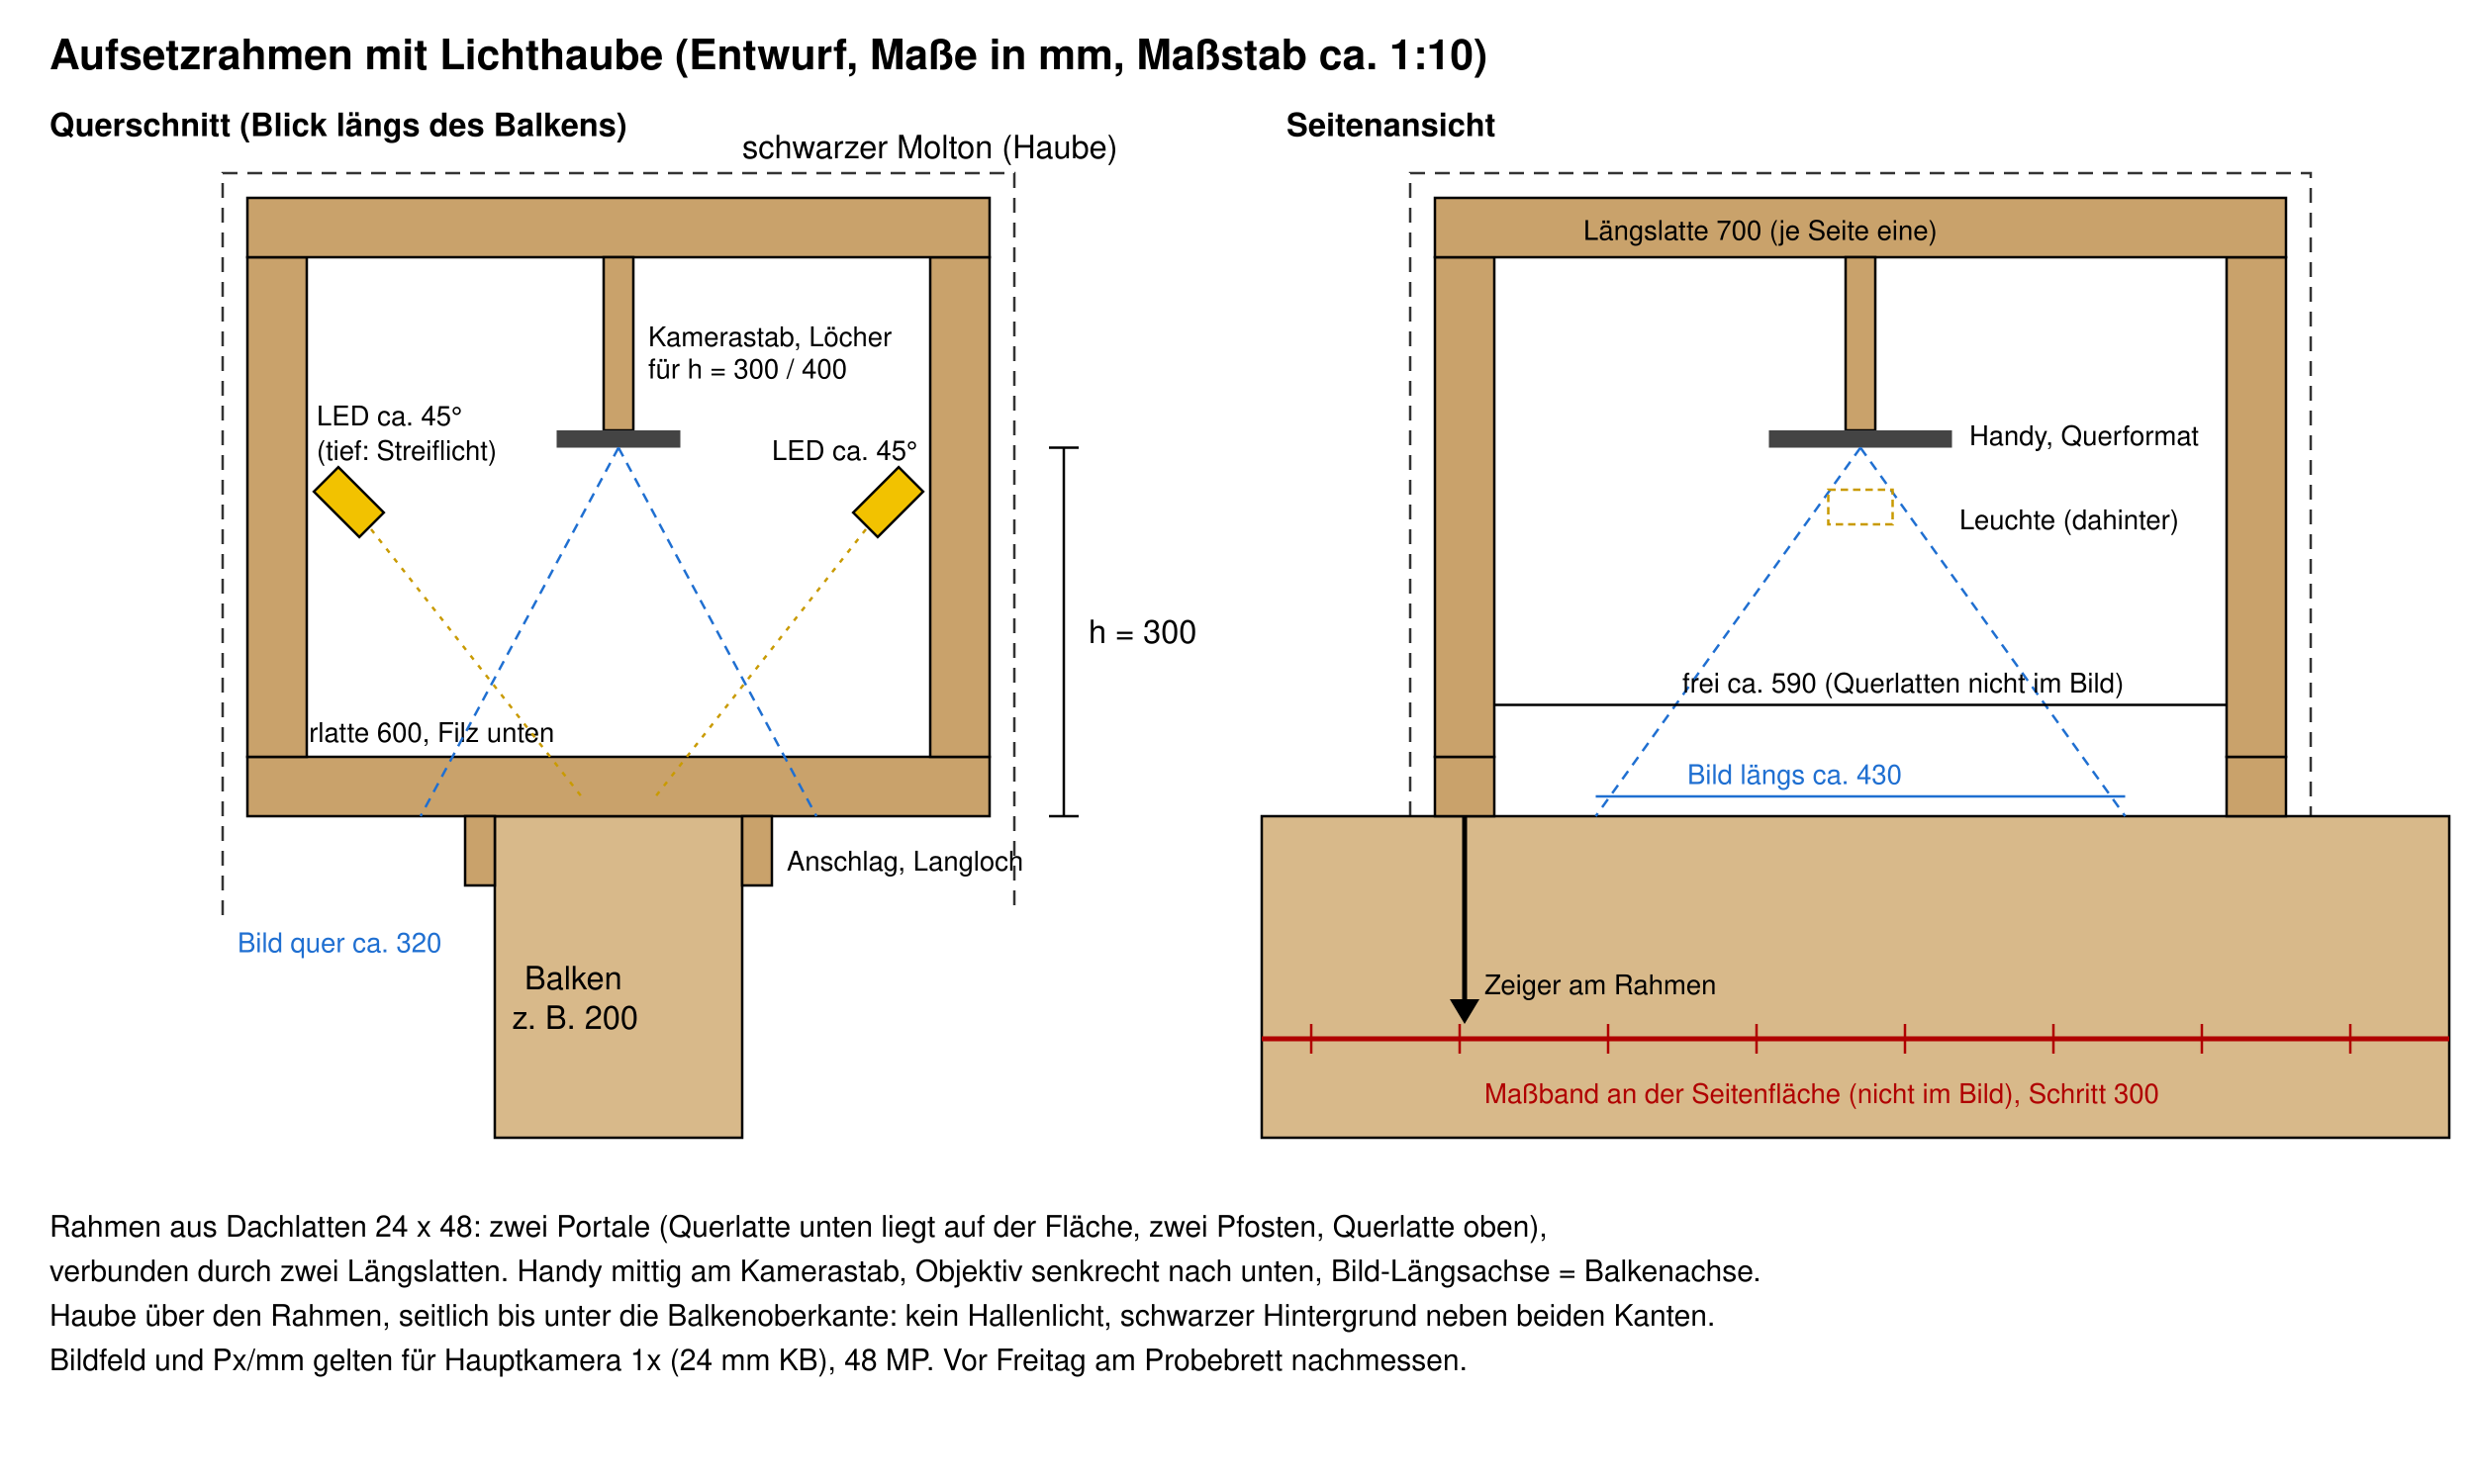
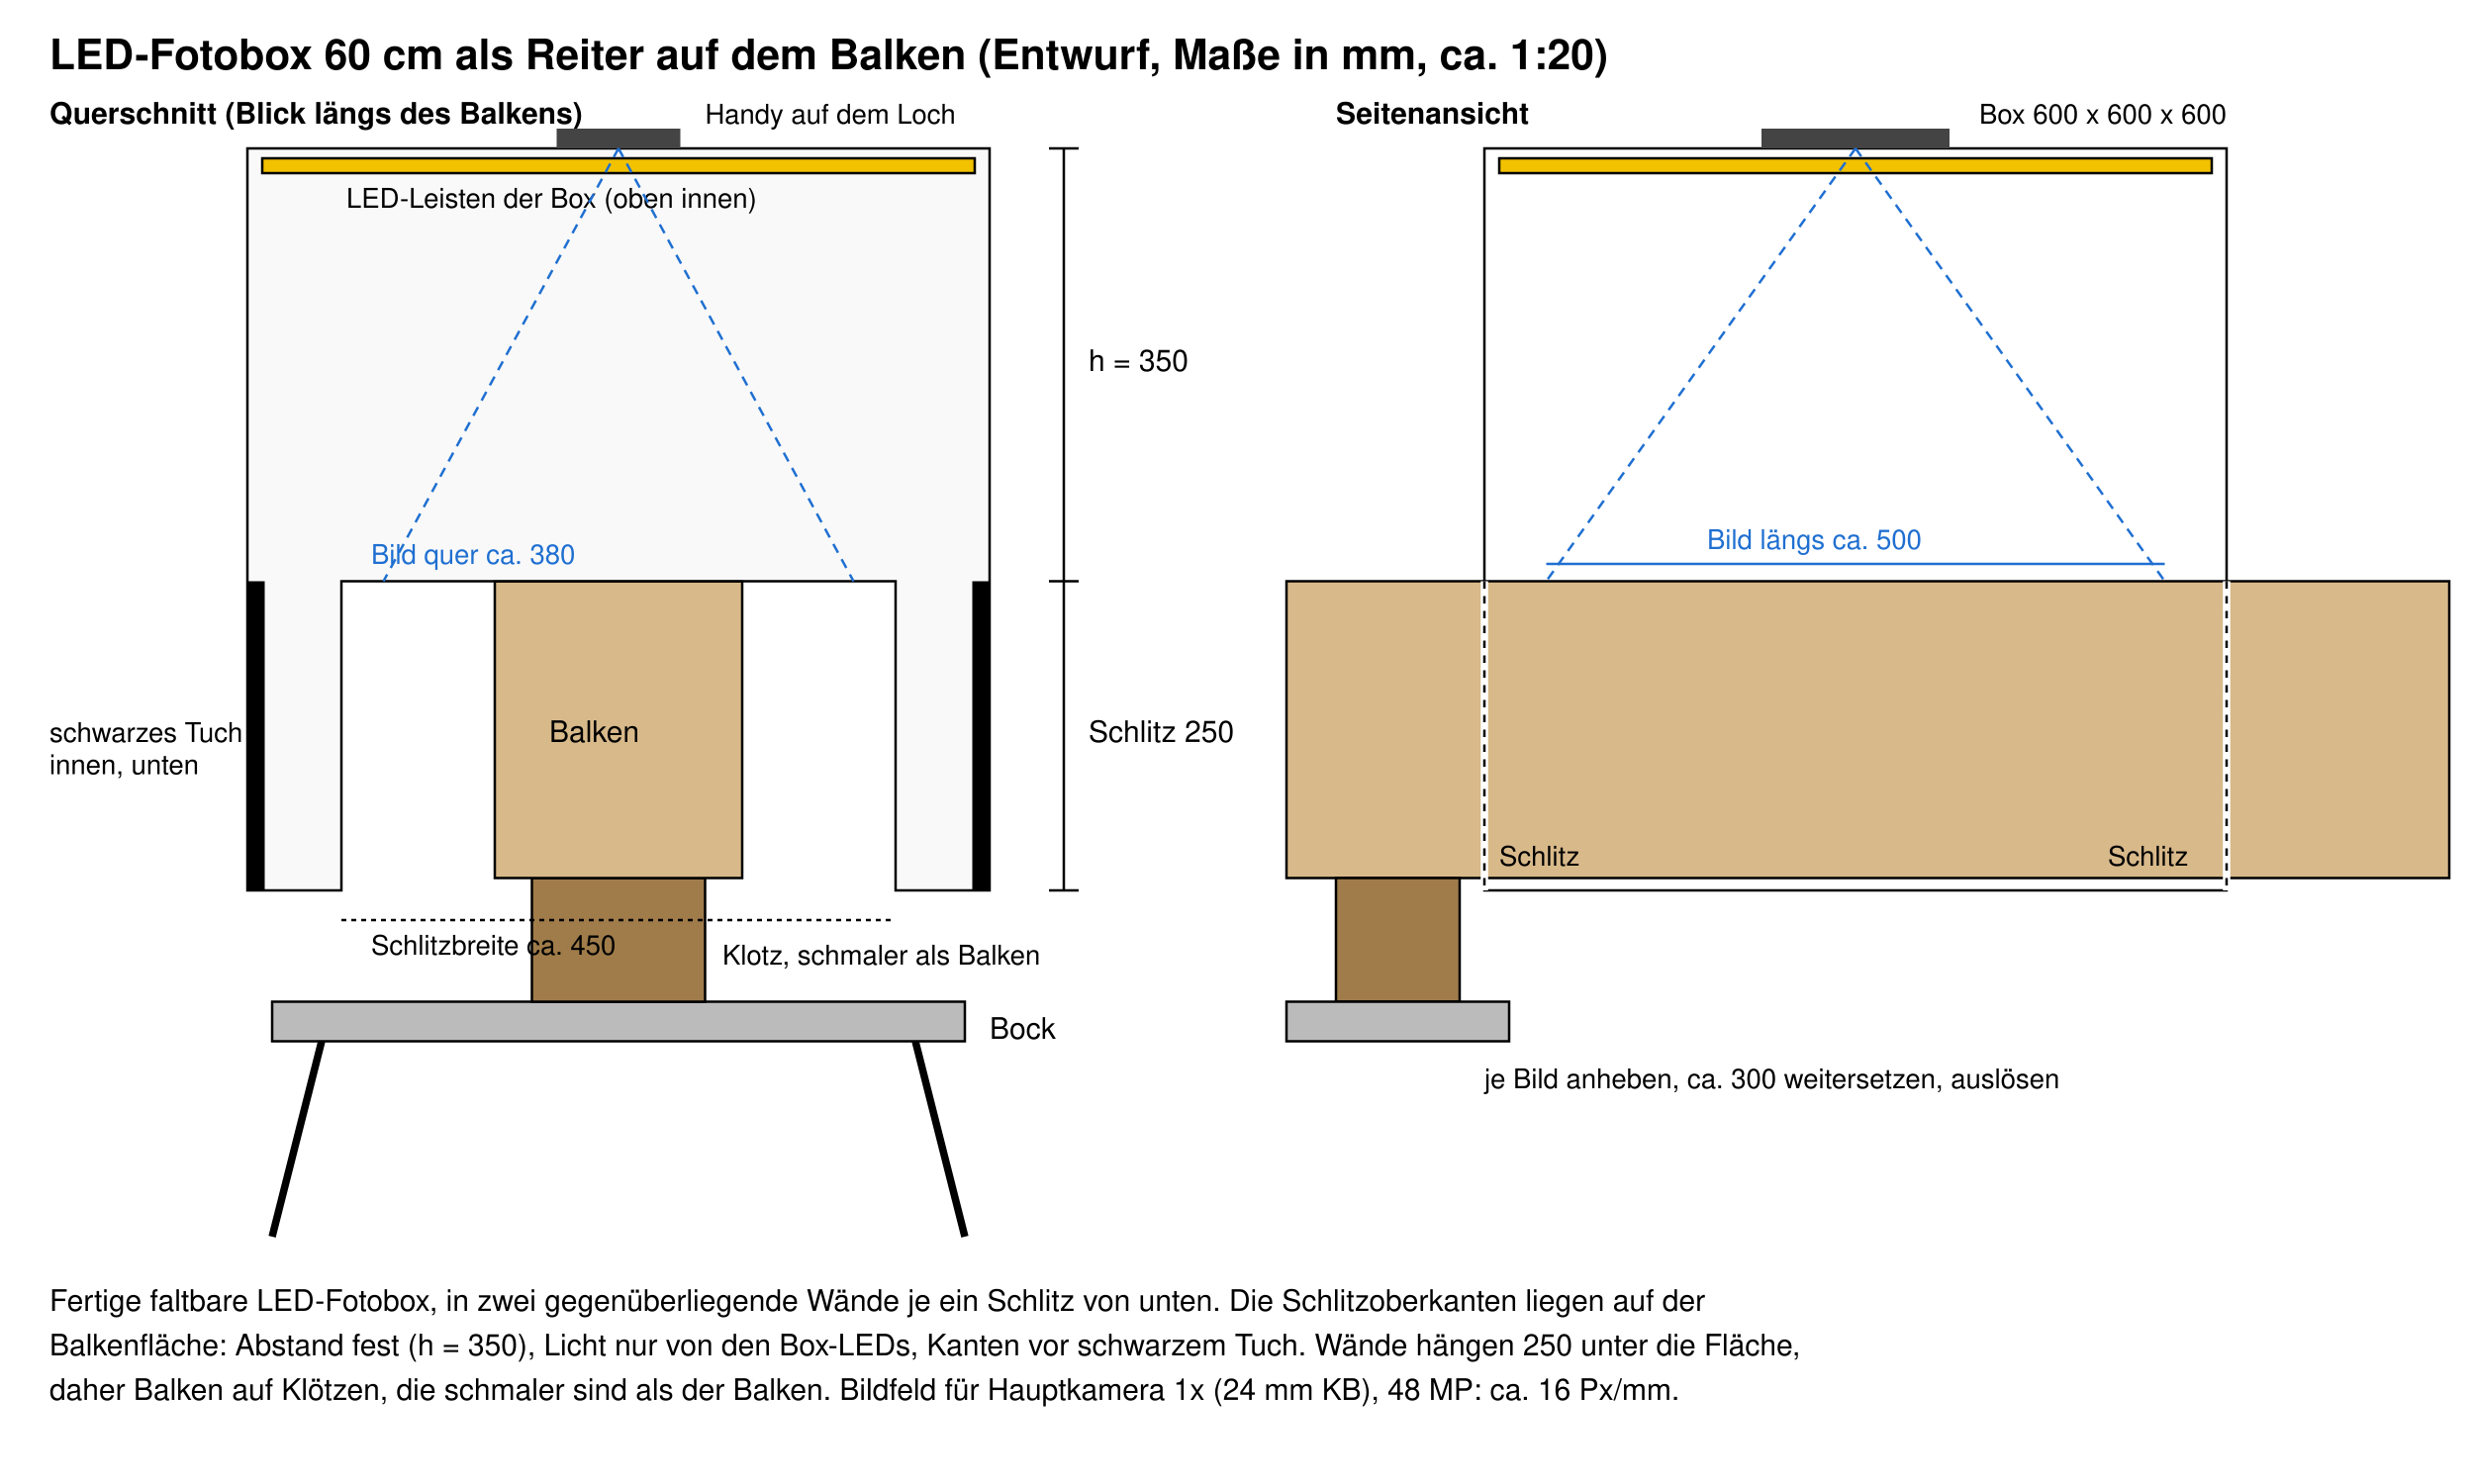
- <svg xmlns="http://www.w3.org/2000/svg" viewBox="0 0 1000 600" font-family="Helvetica, Arial, sans-serif" font-size="13">
+ <svg xmlns="http://www.w3.org/2000/svg" viewBox="0 0 1000 600" font-family="Helvetica, Arial, sans-serif" font-size="12">
  <rect width="1000" height="600" fill="#ffffff" />
-   <text x="20" y="28" font-size="17" font-weight="bold">Aufsetzrahmen mit Lichthaube (Entwurf, Maße in mm, Maßstab ca. 1:10)</text>
-   <text x="20" y="55" font-weight="bold">Querschnitt (Blick längs des Balkens)</text>
-   <path d="M90,370 L90,70 L410,70 L410,370" fill="none" stroke="#333" stroke-dasharray="6,4" />
-   <text x="300" y="64">schwarzer Molton (Haube)</text>
-   <rect x="200" y="330" width="100" height="130" fill="#d8b98a" stroke="#000" />
-   <text x="212" y="400">Balken</text>
-   <text x="207" y="416">z. B. 200</text>
-   <rect x="100" y="306" width="300" height="24" fill="#c9a26b" stroke="#000" />
-   <text x="104" y="300" font-size="11">Querlatte 600, Filz unten</text>
-   <rect x="188" y="330" width="12" height="28" fill="#c9a26b" stroke="#000" />
-   <rect x="300" y="330" width="12" height="28" fill="#c9a26b" stroke="#000" />
-   <text x="318" y="352" font-size="11">Anschlag, Langloch</text>
-   <rect x="100" y="104" width="24" height="202" fill="#c9a26b" stroke="#000" />
-   <rect x="376" y="104" width="24" height="202" fill="#c9a26b" stroke="#000" />
-   <rect x="100" y="80" width="300" height="24" fill="#c9a26b" stroke="#000" />
-   <rect x="244" y="104" width="12" height="70" fill="#c9a26b" stroke="#000" />
-   <rect x="225" y="174" width="50" height="7" fill="#444" />
-   <text x="262" y="140" font-size="11">Kamerastab, Löcher</text>
-   <text x="262" y="153" font-size="11">für h = 300 / 400</text>
-   <line x1="250" y1="181" x2="170" y2="330" stroke="#1f6fd1" stroke-dasharray="4,3" />
-   <line x1="250" y1="181" x2="330" y2="330" stroke="#1f6fd1" stroke-dasharray="4,3" />
-   <text x="96" y="385" font-size="11" fill="#1f6fd1">Bild quer ca. 320</text>
-   <line x1="430" y1="181" x2="430" y2="330" stroke="#000" />
-   <line x1="424" y1="181" x2="436" y2="181" stroke="#000" />
-   <line x1="424" y1="330" x2="436" y2="330" stroke="#000" />
-   <text x="440" y="260">h = 300</text>
-   <rect x="128" y="196" width="26" height="14" fill="#f2c200" stroke="#000" transform="rotate(45 141 203)" />
-   <rect x="346" y="196" width="26" height="14" fill="#f2c200" stroke="#000" transform="rotate(-45 359 203)" />
-   <line x1="150" y1="214" x2="235" y2="322" stroke="#c99a00" stroke-dasharray="2,3" />
-   <line x1="350" y1="214" x2="265" y2="322" stroke="#c99a00" stroke-dasharray="2,3" />
-   <text x="128" y="172" font-size="11">LED ca. 45°</text>
-   <text x="312" y="186" font-size="11">LED ca. 45°</text>
-   <text x="128" y="186" font-size="11">(tief: Streiflicht)</text>
-   <text x="520" y="55" font-weight="bold">Seitenansicht</text>
-   <path d="M570,370 L570,70 L934,70 L934,370" fill="none" stroke="#333" stroke-dasharray="6,4" />
-   <rect x="510" y="330" width="480" height="130" fill="#d8b98a" stroke="#000" />
-   <rect x="580" y="306" width="24" height="24" fill="#c9a26b" stroke="#000" />
-   <rect x="900" y="306" width="24" height="24" fill="#c9a26b" stroke="#000" />
-   <rect x="580" y="104" width="24" height="202" fill="#c9a26b" stroke="#000" />
-   <rect x="900" y="104" width="24" height="202" fill="#c9a26b" stroke="#000" />
-   <rect x="580" y="80" width="344" height="24" fill="#c9a26b" stroke="#000" />
-   <text x="640" y="97" font-size="11">Längslatte 700 (je Seite eine)</text>
-   <rect x="746" y="104" width="12" height="70" fill="#c9a26b" stroke="#000" />
-   <rect x="715" y="174" width="74" height="7" fill="#444" />
-   <text x="796" y="180" font-size="11">Handy, Querformat</text>
-   <line x1="752" y1="181" x2="645" y2="330" stroke="#1f6fd1" stroke-dasharray="4,3" />
-   <line x1="752" y1="181" x2="859" y2="330" stroke="#1f6fd1" stroke-dasharray="4,3" />
-   <line x1="645" y1="322" x2="859" y2="322" stroke="#1f6fd1" />
-   <text x="682" y="317" font-size="11" fill="#1f6fd1">Bild längs ca. 430</text>
-   <rect x="739" y="198" width="26" height="14" fill="none" stroke="#c99a00" stroke-dasharray="3,2" />
-   <text x="792" y="214" font-size="11">Leuchte (dahinter)</text>
-   <line x1="604" y1="285" x2="900" y2="285" stroke="#000" />
-   <text x="680" y="280" font-size="11">frei ca. 590 (Querlatten nicht im Bild)</text>
-   <line x1="510" y1="420" x2="990" y2="420" stroke="#b00000" stroke-width="2" />
-   <g stroke="#b00000">
-     <line x1="530" y1="414" x2="530" y2="426" />
-     <line x1="590" y1="414" x2="590" y2="426" />
-     <line x1="650" y1="414" x2="650" y2="426" />
-     <line x1="710" y1="414" x2="710" y2="426" />
-     <line x1="770" y1="414" x2="770" y2="426" />
-     <line x1="830" y1="414" x2="830" y2="426" />
-     <line x1="890" y1="414" x2="890" y2="426" />
-     <line x1="950" y1="414" x2="950" y2="426" />
-   </g>
-   <line x1="592" y1="330" x2="592" y2="410" stroke="#000" stroke-width="2" />
-   <polygon points="586,404 598,404 592,414" fill="#000" />
-   <text x="600" y="402" font-size="11">Zeiger am Rahmen</text>
-   <text x="600" y="446" font-size="11" fill="#b00000">Maßband an der Seitenfläche (nicht im Bild), Schritt 300</text>
+   <text x="20" y="28" font-size="17" font-weight="bold">LED-Fotobox 60 cm als Reiter auf dem Balken (Entwurf, Maße in mm, ca. 1:20)</text>
+   <text x="20" y="50" font-weight="bold">Querschnitt (Blick längs des Balkens)</text>
+   <rect x="110" y="405" width="280" height="16" fill="#bbbbbb" stroke="#000" />
+   <line x1="130" y1="421" x2="110" y2="500" stroke="#000" stroke-width="3" />
+   <line x1="370" y1="421" x2="390" y2="500" stroke="#000" stroke-width="3" />
+   <text x="400" y="420">Bock</text>
+   <rect x="215" y="355" width="70" height="50" fill="#a07c4a" stroke="#000" />
+   <text x="292" y="390" font-size="11">Klotz, schmaler als Balken</text>
+   <rect x="200" y="235" width="100" height="120" fill="#d8b98a" stroke="#000" />
+   <text x="222" y="300">Balken</text>
+   <path d="M100,60 L400,60 L400,360 L362,360 L362,235 L138,235 L138,360 L100,360 Z" fill="#f4f4f4" fill-opacity="0.5" stroke="#000" />
+   <rect x="100" y="235" width="7" height="125" fill="#000" />
+   <rect x="393" y="235" width="7" height="125" fill="#000" />
+   <text x="20" y="300" font-size="11">schwarzes Tuch</text>
+   <text x="20" y="313" font-size="11">innen, unten</text>
+   <rect x="106" y="64" width="288" height="6" fill="#f2c200" stroke="#000" />
+   <text x="140" y="84" font-size="11">LED-Leisten der Box (oben innen)</text>
+   <rect x="225" y="52" width="50" height="8" fill="#444" />
+   <text x="285" y="50" font-size="11">Handy auf dem Loch</text>
+   <line x1="250" y1="60" x2="155" y2="235" stroke="#1f6fd1" stroke-dasharray="4,3" />
+   <line x1="250" y1="60" x2="345" y2="235" stroke="#1f6fd1" stroke-dasharray="4,3" />
+   <text x="150" y="228" font-size="11" fill="#1f6fd1">Bild quer ca. 380</text>
+   <line x1="430" y1="60" x2="430" y2="235" stroke="#000" />
+   <line x1="424" y1="60" x2="436" y2="60" stroke="#000" />
+   <line x1="424" y1="235" x2="436" y2="235" stroke="#000" />
+   <text x="440" y="150">h = 350</text>
+   <line x1="430" y1="235" x2="430" y2="360" stroke="#000" />
+   <line x1="424" y1="360" x2="436" y2="360" stroke="#000" />
+   <text x="440" y="300">Schlitz 250</text>
+   <line x1="138" y1="372" x2="362" y2="372" stroke="#000" stroke-dasharray="2,2" />
+   <text x="150" y="386" font-size="11">Schlitzbreite ca. 450</text>
+   <text x="540" y="50" font-weight="bold">Seitenansicht</text>
+   <rect x="520" y="235" width="470" height="120" fill="#d8b98a" stroke="#000" />
+   <rect x="540" y="355" width="50" height="50" fill="#a07c4a" stroke="#000" />
+   <rect x="520" y="405" width="90" height="16" fill="#bbbbbb" stroke="#000" />
+   <rect x="600" y="60" width="300" height="300" fill="none" stroke="#000" />
+   <line x1="600" y1="235" x2="600" y2="360" stroke="#ffffff" stroke-width="3" />
+   <line x1="900" y1="235" x2="900" y2="360" stroke="#ffffff" stroke-width="3" />
+   <line x1="600" y1="235" x2="600" y2="360" stroke="#000" stroke-dasharray="3,3" />
+   <line x1="900" y1="235" x2="900" y2="360" stroke="#000" stroke-dasharray="3,3" />
+   <text x="606" y="350" font-size="11">Schlitz</text>
+   <text x="852" y="350" font-size="11">Schlitz</text>
+   <rect x="606" y="64" width="288" height="6" fill="#f2c200" stroke="#000" />
+   <rect x="712" y="52" width="76" height="8" fill="#444" />
+   <line x1="750" y1="60" x2="625" y2="235" stroke="#1f6fd1" stroke-dasharray="4,3" />
+   <line x1="750" y1="60" x2="875" y2="235" stroke="#1f6fd1" stroke-dasharray="4,3" />
+   <line x1="625" y1="228" x2="875" y2="228" stroke="#1f6fd1" />
+   <text x="690" y="222" font-size="11" fill="#1f6fd1">Bild längs ca. 500</text>
+   <text x="800" y="50" font-size="11">Box 600 x 600 x 600</text>
+   <text x="600" y="440" font-size="11">je Bild anheben, ca. 300 weitersetzen, auslösen</text>
  <g font-size="12">
-     <text x="20" y="500">Rahmen aus Dachlatten 24 x 48: zwei Portale (Querlatte unten liegt auf der Fläche, zwei Pfosten, Querlatte oben),</text>
-     <text x="20" y="518">verbunden durch zwei Längslatten. Handy mittig am Kamerastab, Objektiv senkrecht nach unten, Bild-Längsachse = Balkenachse.</text>
-     <text x="20" y="536">Haube über den Rahmen, seitlich bis unter die Balkenoberkante: kein Hallenlicht, schwarzer Hintergrund neben beiden Kanten.</text>
-     <text x="20" y="554">Bildfeld und Px/mm gelten für Hauptkamera 1x (24 mm KB), 48 MP. Vor Freitag am Probebrett nachmessen.</text>
+     <text x="20" y="530">Fertige faltbare LED-Fotobox, in zwei gegenüberliegende Wände je ein Schlitz von unten. Die Schlitzoberkanten liegen auf der</text>
+     <text x="20" y="548">Balkenfläche: Abstand fest (h = 350), Licht nur von den Box-LEDs, Kanten vor schwarzem Tuch. Wände hängen 250 unter die Fläche,</text>
+     <text x="20" y="566">daher Balken auf Klötzen, die schmaler sind als der Balken. Bildfeld für Hauptkamera 1x (24 mm KB), 48 MP: ca. 16 Px/mm.</text>
  </g>
</svg>
